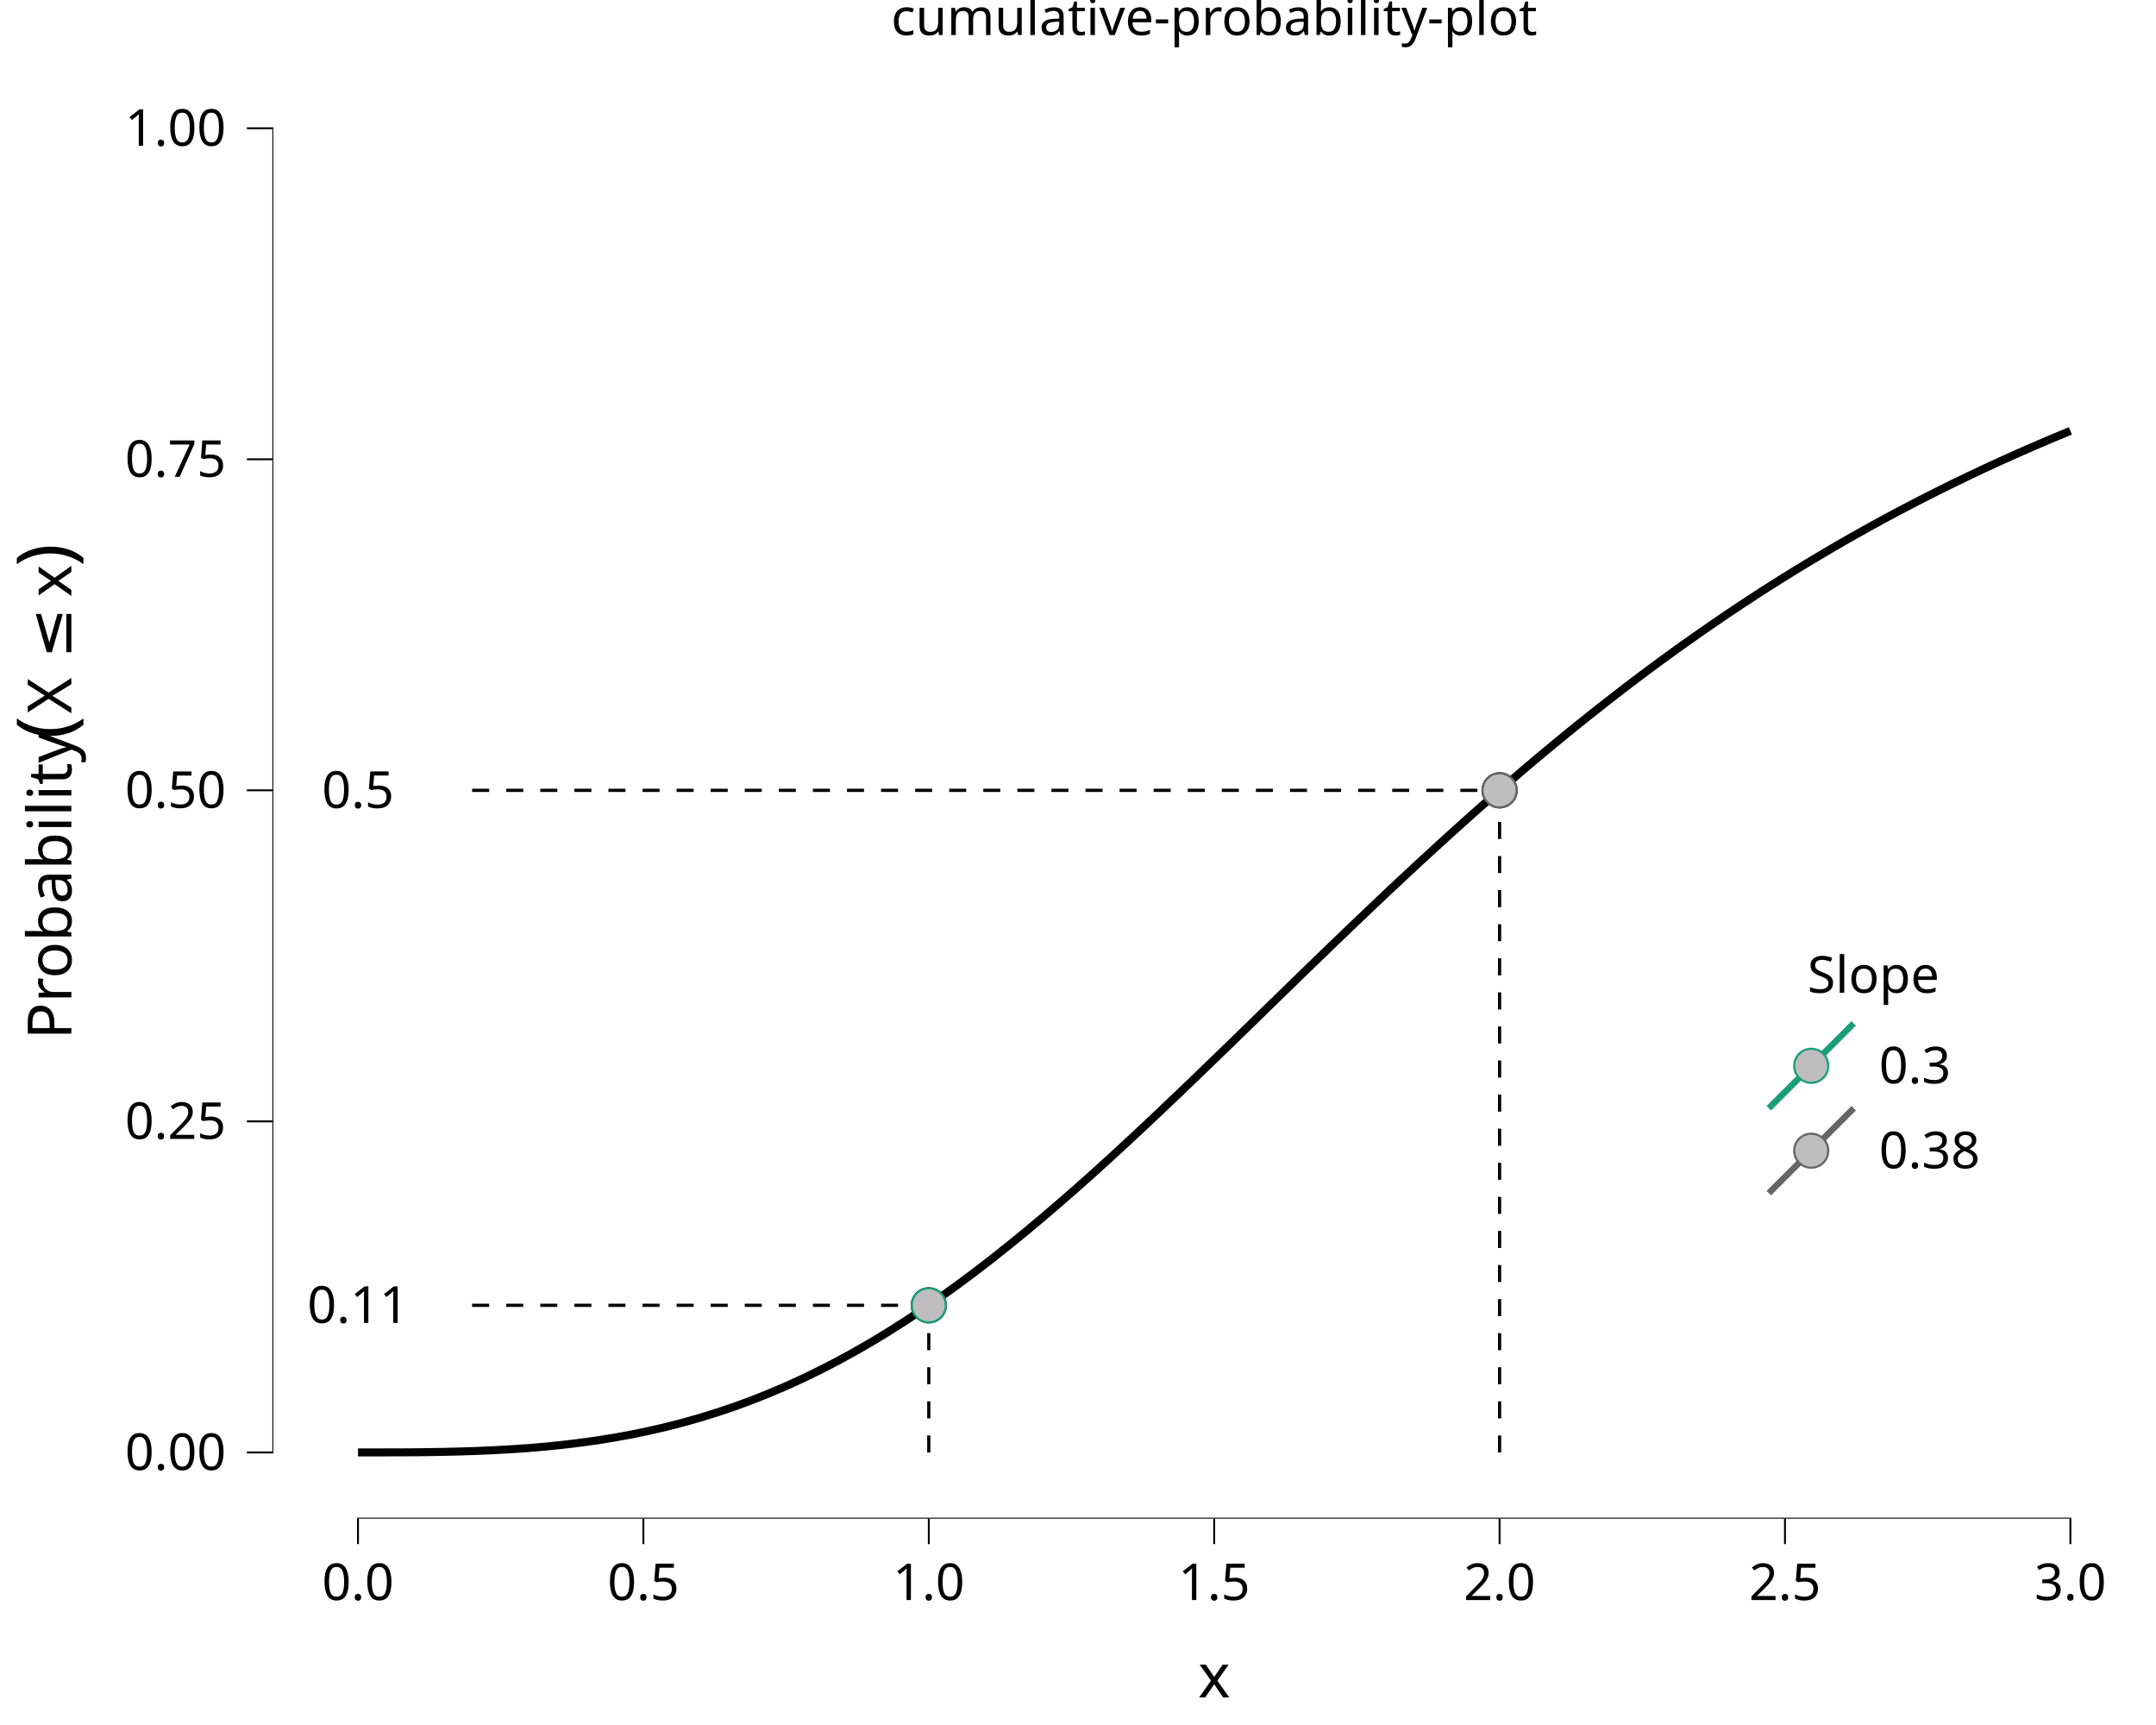
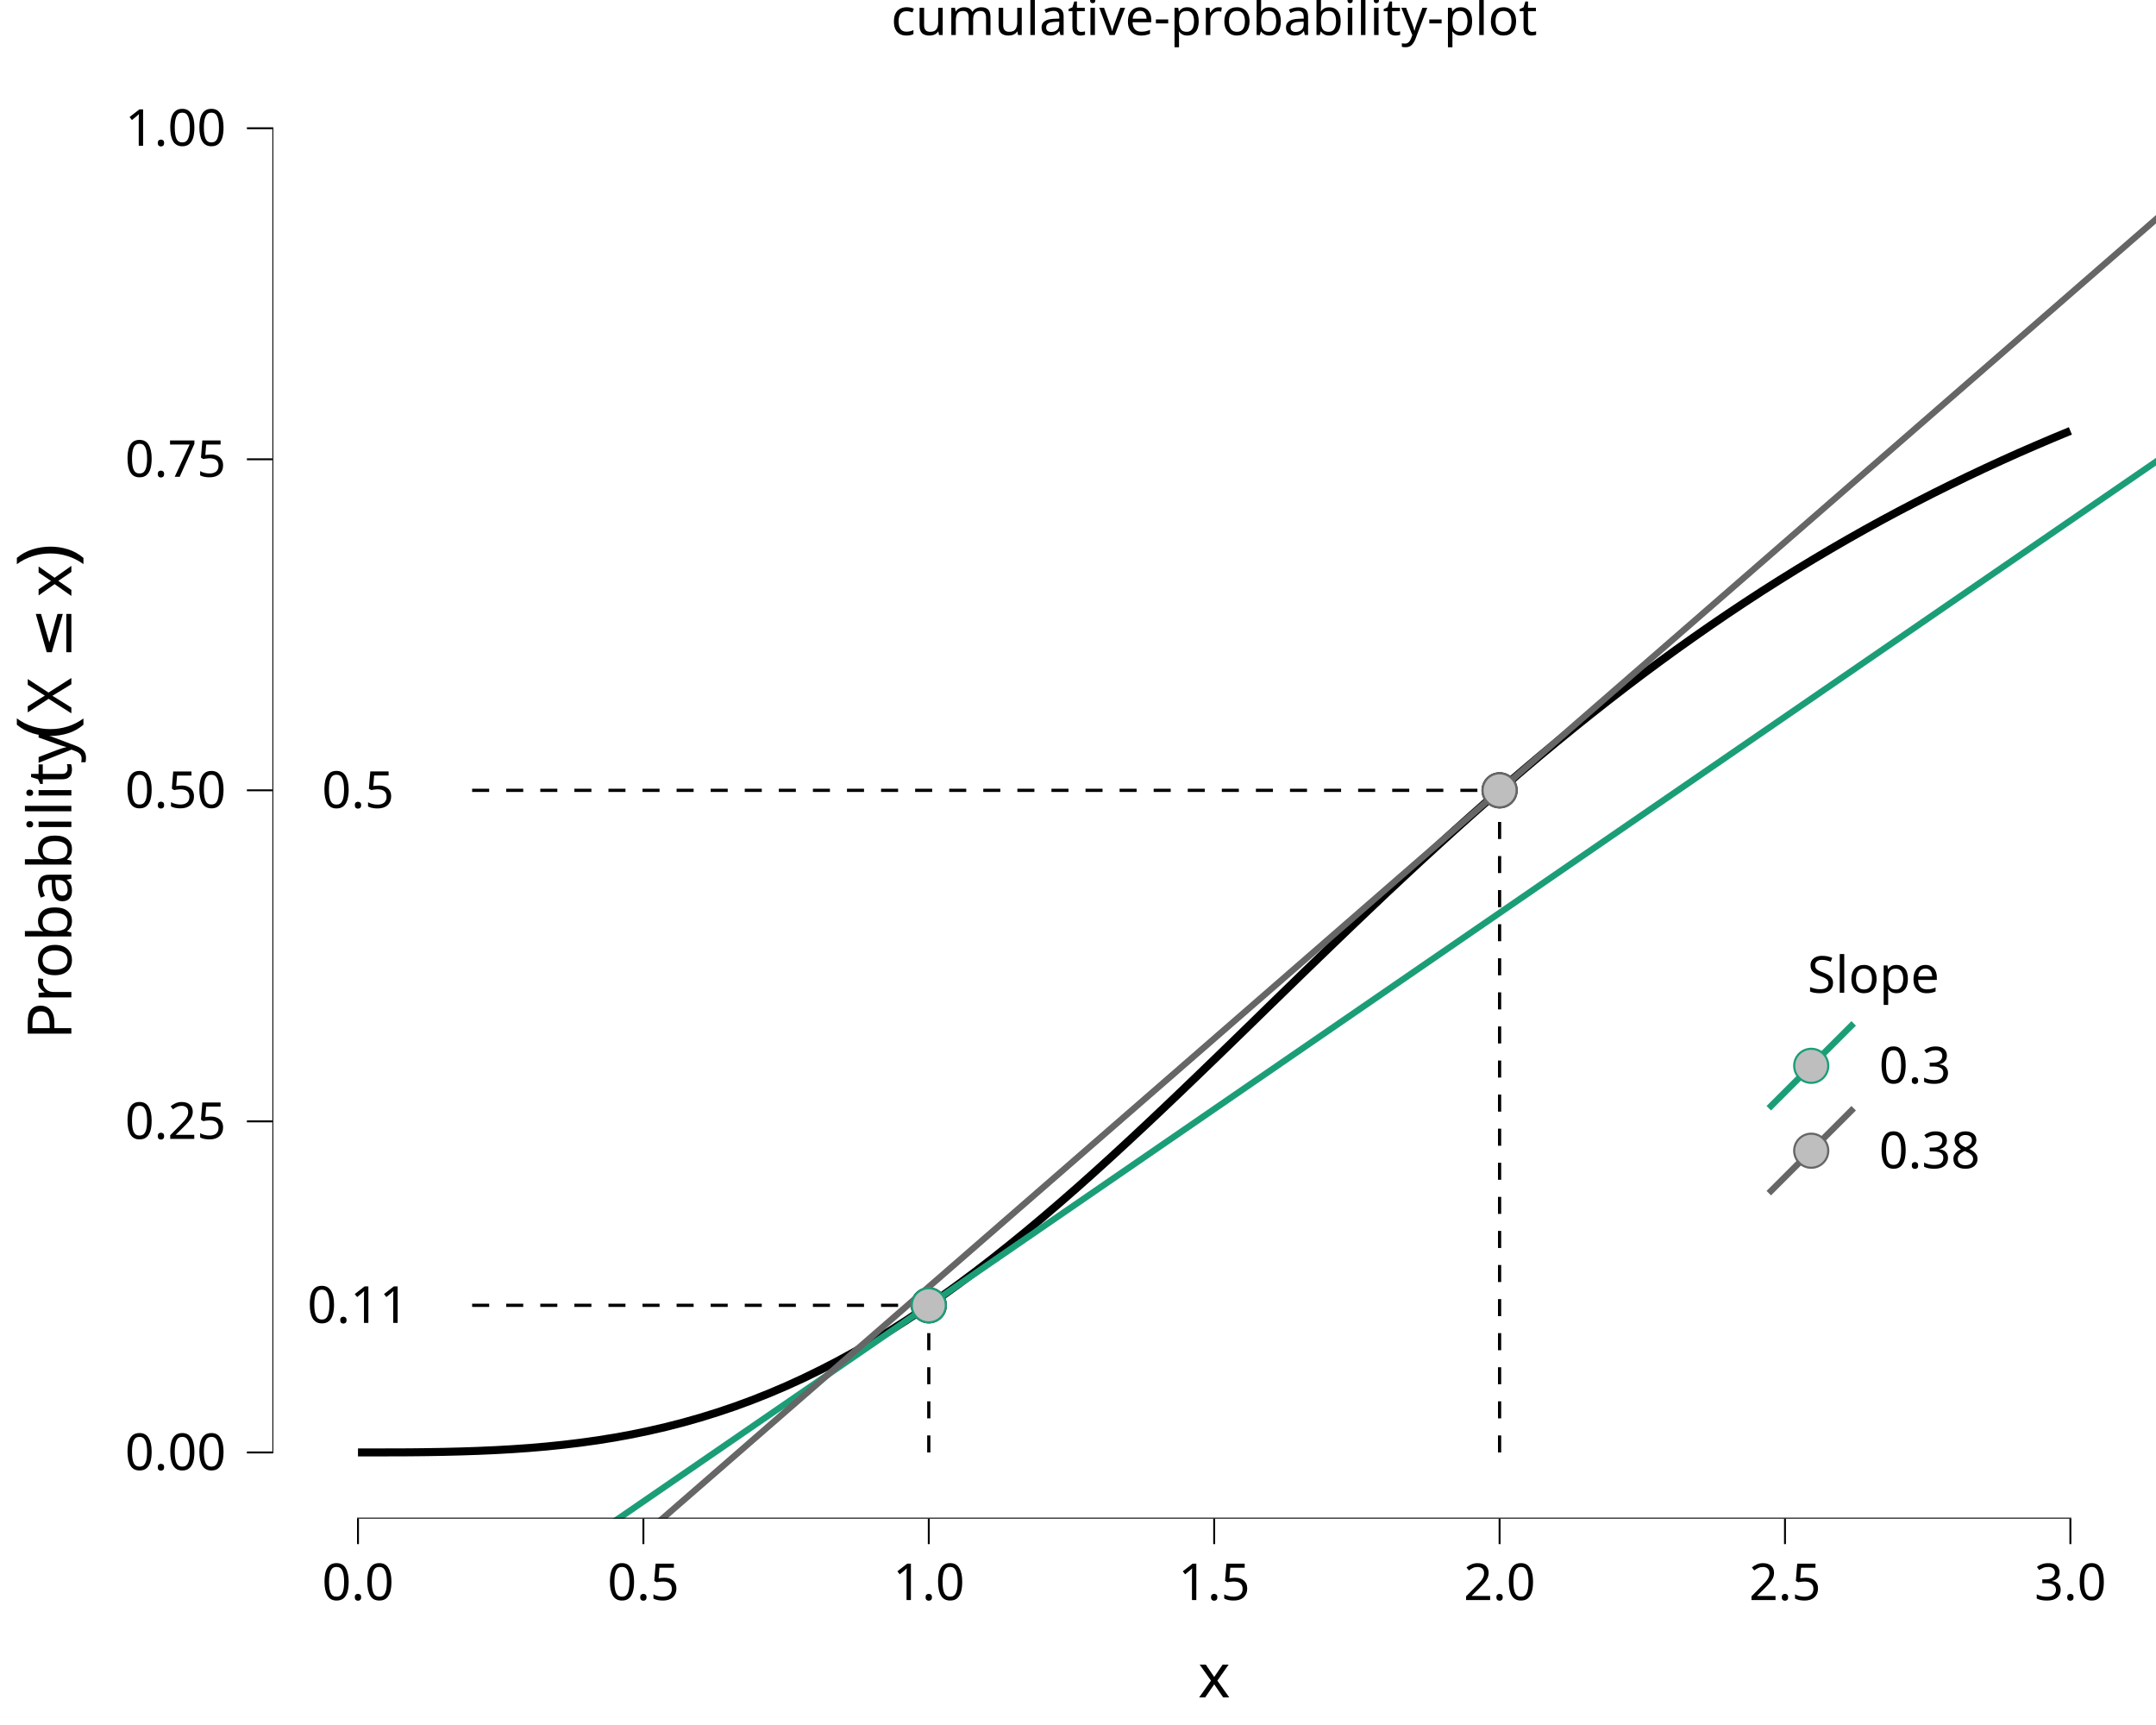
<svg xmlns="http://www.w3.org/2000/svg" class="svglite" data-engine-version="2.0" width="720.00pt" height="576.00pt" viewBox="0 0 720.00 576.00">
  <defs>
    <style type="text/css">
    .svglite line, .svglite polyline, .svglite polygon, .svglite path, .svglite rect, .svglite circle {
      fill: none;
      stroke: #000000;
      stroke-linecap: round;
      stroke-linejoin: round;
      stroke-miterlimit: 10.00;
    }
  </style>
  </defs>
  <rect width="100%" height="100%" style="stroke: none; fill: #FFFFFF;" />
  <defs>
    <clipPath id="cpMC4wMHw3MjAuMDB8MC4wMHw1NzYuMDA=">
      <rect x="0.00" y="0.00" width="720.00" height="576.00" />
    </clipPath>
  </defs>
  <g clip-path="url(#cpMC4wMHw3MjAuMDB8MC4wMHw1NzYuMDA=)">
    <rect x="-0" y="0.00" width="720.00" height="576.00" style="stroke-width: 10.67; stroke: none;" />
  </g>
  <defs>
    <clipPath id="cpOTAuOTZ8NzIwLjAwfDIwLjcxfDUwNy4wOQ==">
      <rect x="90.96" y="20.71" width="629.04" height="486.39" />
    </clipPath>
  </defs>
  <g clip-path="url(#cpOTAuOTZ8NzIwLjAwfDIwLjcxfDUwNy4wOQ==)">
    <rect x="90.96" y="20.71" width="629.04" height="486.39" style="stroke-width: 10.67; stroke: none;" />
    <polyline points="119.55,484.99 125.27,484.98 130.99,484.97 136.70,484.95 142.42,484.89 148.14,484.80 153.86,484.66 159.58,484.47 165.30,484.22 171.02,483.90 176.73,483.50 182.45,483.01 188.17,482.42 193.89,481.73 199.61,480.93 205.33,480.01 211.05,478.96 216.76,477.77 222.48,476.45 228.20,474.98 233.92,473.36 239.64,471.58 245.36,469.65 251.08,467.54 256.79,465.28 262.51,462.84 268.23,460.23 273.95,457.44 279.67,454.49 285.39,451.36 291.11,448.06 296.82,444.59 302.54,440.95 308.26,437.16 313.98,433.20 319.70,429.09 325.42,424.83 331.14,420.43 336.85,415.89 342.57,411.23 348.29,406.44 354.01,401.54 359.73,396.54 365.45,391.44 371.17,386.25 376.88,380.98 382.60,375.65 388.32,370.25 394.04,364.80 399.76,359.31 405.48,353.79 411.20,348.25 416.92,342.68 422.63,337.11 428.35,331.54 434.07,325.98 439.79,320.44 445.51,314.92 451.23,309.42 456.95,303.97 462.66,298.55 468.38,293.19 474.10,287.87 479.82,282.62 485.54,277.42 491.26,272.29 496.98,267.23 502.69,262.25 508.41,257.34 514.13,252.50 519.85,247.75 525.57,243.08 531.29,238.49 537.01,233.99 542.72,229.57 548.44,225.24 554.16,221.00 559.88,216.84 565.60,212.78 571.32,208.80 577.04,204.90 582.75,201.10 588.47,197.37 594.19,193.74 599.91,190.19 605.63,186.72 611.35,183.34 617.07,180.03 622.78,176.81 628.50,173.66 634.22,170.60 639.94,167.61 645.66,164.69 651.38,161.85 657.10,159.08 662.81,156.38 668.53,153.75 674.25,151.18 679.97,148.69 685.69,146.25 691.41,143.88 " style="stroke-width: 2.67; stroke-linecap: butt;" />
    <line x1="157.67" y1="435.86" x2="310.17" y2="435.86" style="stroke-width: 1.07; stroke-dasharray: 5.69,5.69; stroke-linecap: butt;" />
    <line x1="157.67" y1="263.90" x2="500.79" y2="263.90" style="stroke-width: 1.07; stroke-dasharray: 5.69,5.69; stroke-linecap: butt;" />
    <text x="119.55" y="441.73" text-anchor="middle" style="font-size: 17.07px; font-family: sans;" textLength="33.23px" lengthAdjust="spacingAndGlyphs">0.11</text>
    <text x="119.55" y="269.78" text-anchor="middle" style="font-size: 17.07px; font-family: sans;" textLength="23.73px" lengthAdjust="spacingAndGlyphs">0.5</text>
    <line x1="310.17" y1="484.99" x2="310.17" y2="435.86" style="stroke-width: 1.07; stroke-dasharray: 5.69,5.69; stroke-linecap: butt;" />
    <line x1="500.79" y1="484.99" x2="500.79" y2="263.90" style="stroke-width: 1.07; stroke-dasharray: 5.69,5.69; stroke-linecap: butt;" />
    <circle cx="310.17" cy="435.86" r="5.69" style="stroke-width: 0.71; fill: #BEBEBE;" />
    <circle cx="500.79" cy="263.90" r="5.69" style="stroke-width: 0.71; fill: #BEBEBE;" />
+     <line x1="-538.09" y1="1018.86" x2="1349.04" y2="-278.17" style="stroke-width: 2.13; stroke: #1B9E77; stroke-linecap: butt;" />
+     <line x1="-538.09" y1="1167.58" x2="1349.04" y2="-473.97" style="stroke-width: 2.13; stroke: #666666; stroke-linecap: butt;" />
    <circle cx="310.17" cy="435.86" r="5.69" style="stroke-width: 0.71; stroke: #1B9E77; fill: #BEBEBE;" />
    <circle cx="500.79" cy="263.90" r="5.69" style="stroke-width: 0.71; stroke: #666666; fill: #BEBEBE;" />
    <line x1="119.23" y1="507.09" x2="691.73" y2="507.09" style="stroke-width: 0.64; stroke-linecap: butt;" />
    <line x1="90.96" y1="485.30" x2="90.96" y2="42.50" style="stroke-width: 0.64; stroke-linecap: butt;" />
    <rect x="90.96" y="20.71" width="629.04" height="486.39" style="stroke-width: 0.00; stroke: none;" />
  </g>
  <g clip-path="url(#cpMC4wMHw3MjAuMDB8MC4wMHw1NzYuMDA=)">
    <polyline points="90.96,507.09 90.96,20.71 " style="stroke-width: 0.00; stroke: none; stroke-linecap: butt;" />
    <text x="75.48" y="490.84" text-anchor="end" style="font-size: 17.00px; font-family: sans;" textLength="33.09px" lengthAdjust="spacingAndGlyphs">0.00</text>
    <text x="75.48" y="380.29" text-anchor="end" style="font-size: 17.00px; font-family: sans;" textLength="33.09px" lengthAdjust="spacingAndGlyphs">0.25</text>
    <text x="75.48" y="269.75" text-anchor="end" style="font-size: 17.00px; font-family: sans;" textLength="33.09px" lengthAdjust="spacingAndGlyphs">0.50</text>
    <text x="75.48" y="159.21" text-anchor="end" style="font-size: 17.00px; font-family: sans;" textLength="33.09px" lengthAdjust="spacingAndGlyphs">0.75</text>
    <text x="75.48" y="48.67" text-anchor="end" style="font-size: 17.00px; font-family: sans;" textLength="33.09px" lengthAdjust="spacingAndGlyphs">1.00</text>
    <polyline points="82.45,484.99 90.96,484.99 " style="stroke-width: 0.64; stroke-linecap: butt;" />
    <polyline points="82.45,374.44 90.96,374.44 " style="stroke-width: 0.64; stroke-linecap: butt;" />
    <polyline points="82.45,263.90 90.96,263.90 " style="stroke-width: 0.64; stroke-linecap: butt;" />
    <polyline points="82.45,153.36 90.96,153.36 " style="stroke-width: 0.64; stroke-linecap: butt;" />
    <polyline points="82.45,42.82 90.96,42.82 " style="stroke-width: 0.64; stroke-linecap: butt;" />
    <polyline points="90.96,507.09 720.00,507.09 " style="stroke-width: 0.00; stroke: none; stroke-linecap: butt;" />
    <polyline points="119.55,515.60 119.55,507.09 " style="stroke-width: 0.64; stroke-linecap: butt;" />
    <polyline points="214.86,515.60 214.86,507.09 " style="stroke-width: 0.64; stroke-linecap: butt;" />
    <polyline points="310.17,515.60 310.17,507.09 " style="stroke-width: 0.64; stroke-linecap: butt;" />
    <polyline points="405.48,515.60 405.48,507.09 " style="stroke-width: 0.64; stroke-linecap: butt;" />
    <polyline points="500.79,515.60 500.79,507.09 " style="stroke-width: 0.64; stroke-linecap: butt;" />
    <polyline points="596.10,515.60 596.10,507.09 " style="stroke-width: 0.64; stroke-linecap: butt;" />
    <polyline points="691.41,515.60 691.41,507.09 " style="stroke-width: 0.64; stroke-linecap: butt;" />
    <text x="119.55" y="534.27" text-anchor="middle" style="font-size: 17.00px; font-family: sans;" textLength="23.63px" lengthAdjust="spacingAndGlyphs">0.0</text>
    <text x="214.86" y="534.27" text-anchor="middle" style="font-size: 17.00px; font-family: sans;" textLength="23.63px" lengthAdjust="spacingAndGlyphs">0.5</text>
    <text x="310.17" y="534.27" text-anchor="middle" style="font-size: 17.00px; font-family: sans;" textLength="23.63px" lengthAdjust="spacingAndGlyphs">1.0</text>
    <text x="405.48" y="534.27" text-anchor="middle" style="font-size: 17.00px; font-family: sans;" textLength="23.63px" lengthAdjust="spacingAndGlyphs">1.5</text>
    <text x="500.79" y="534.27" text-anchor="middle" style="font-size: 17.00px; font-family: sans;" textLength="23.63px" lengthAdjust="spacingAndGlyphs">2.0</text>
    <text x="596.10" y="534.27" text-anchor="middle" style="font-size: 17.00px; font-family: sans;" textLength="23.63px" lengthAdjust="spacingAndGlyphs">2.5</text>
    <text x="691.41" y="534.27" text-anchor="middle" style="font-size: 17.00px; font-family: sans;" textLength="23.63px" lengthAdjust="spacingAndGlyphs">3.0</text>
    <text x="405.48" y="566.78" text-anchor="middle" style="font-size: 20.40px; font-family: sans;" textLength="10.21px" lengthAdjust="spacingAndGlyphs">x</text>
    <text transform="translate(23.83,347.12) rotate(-90)" style="font-size: 20.40px; font-family: sans;" textLength="95.25px" lengthAdjust="spacingAndGlyphs">Probability</text>
    <text transform="translate(23.83,251.87) rotate(-90)" style="font-size: 20.40px; font-family: sans;" textLength="5.10px" lengthAdjust="spacingAndGlyphs"> </text>
    <text transform="translate(23.83,246.76) rotate(-90)" style="font-size: 25.50px; font-family: sans;" textLength="8.49px" lengthAdjust="spacingAndGlyphs">(</text>
    <text transform="translate(23.83,238.27) rotate(-90)" style="font-size: 20.40px; font-family: sans;" textLength="13.61px" lengthAdjust="spacingAndGlyphs">X</text>
    <text transform="translate(23.83,219.94) rotate(-90)" style="font-size: 20.40px; font-family: sans;" textLength="15.85px" lengthAdjust="spacingAndGlyphs">≤</text>
    <text transform="translate(23.83,199.37) rotate(-90)" style="font-size: 20.40px; font-family: sans;" textLength="10.21px" lengthAdjust="spacingAndGlyphs">x</text>
    <text transform="translate(23.83,189.16) rotate(-90)" style="font-size: 25.50px; font-family: sans;" textLength="8.48px" lengthAdjust="spacingAndGlyphs">)</text>
    <rect x="585.21" y="312.54" width="80.86" height="91.35" style="stroke-width: 0.75; stroke: none;" />
    <rect x="585.21" y="312.54" width="80.86" height="91.35" style="stroke-width: 10.67; stroke: none;" />
    <text x="625.64" y="331.48" text-anchor="middle" style="font-size: 17.00px; font-family: sans;" textLength="43.48px" lengthAdjust="spacingAndGlyphs">Slope</text>
    <rect x="590.69" y="341.72" width="28.35" height="28.35" style="stroke-width: 10.67; stroke: none;" />
    <line x1="590.69" y1="370.06" x2="619.04" y2="341.72" style="stroke-width: 2.13; stroke: #1B9E77; stroke-linecap: butt;" />
    <circle cx="604.86" cy="355.89" r="5.69" style="stroke-width: 0.71; stroke: #1B9E77; fill: #BEBEBE;" />
    <rect x="590.69" y="370.06" width="28.35" height="28.35" style="stroke-width: 10.67; stroke: none;" />
    <line x1="590.69" y1="398.41" x2="619.04" y2="370.06" style="stroke-width: 2.13; stroke: #666666; stroke-linecap: butt;" />
    <circle cx="604.86" cy="384.24" r="5.69" style="stroke-width: 0.71; stroke: #666666; fill: #BEBEBE;" />
    <text x="627.51" y="361.74" style="font-size: 17.00px; font-family: sans;" textLength="23.63px" lengthAdjust="spacingAndGlyphs">0.3</text>
    <text x="627.51" y="390.09" style="font-size: 17.00px; font-family: sans;" textLength="33.09px" lengthAdjust="spacingAndGlyphs">0.38</text>
    <text x="405.48" y="11.70" text-anchor="middle" style="font-size: 17.00px; font-family: sans;" textLength="197.49px" lengthAdjust="spacingAndGlyphs">cumulative-probability-plot</text>
  </g>
</svg>
